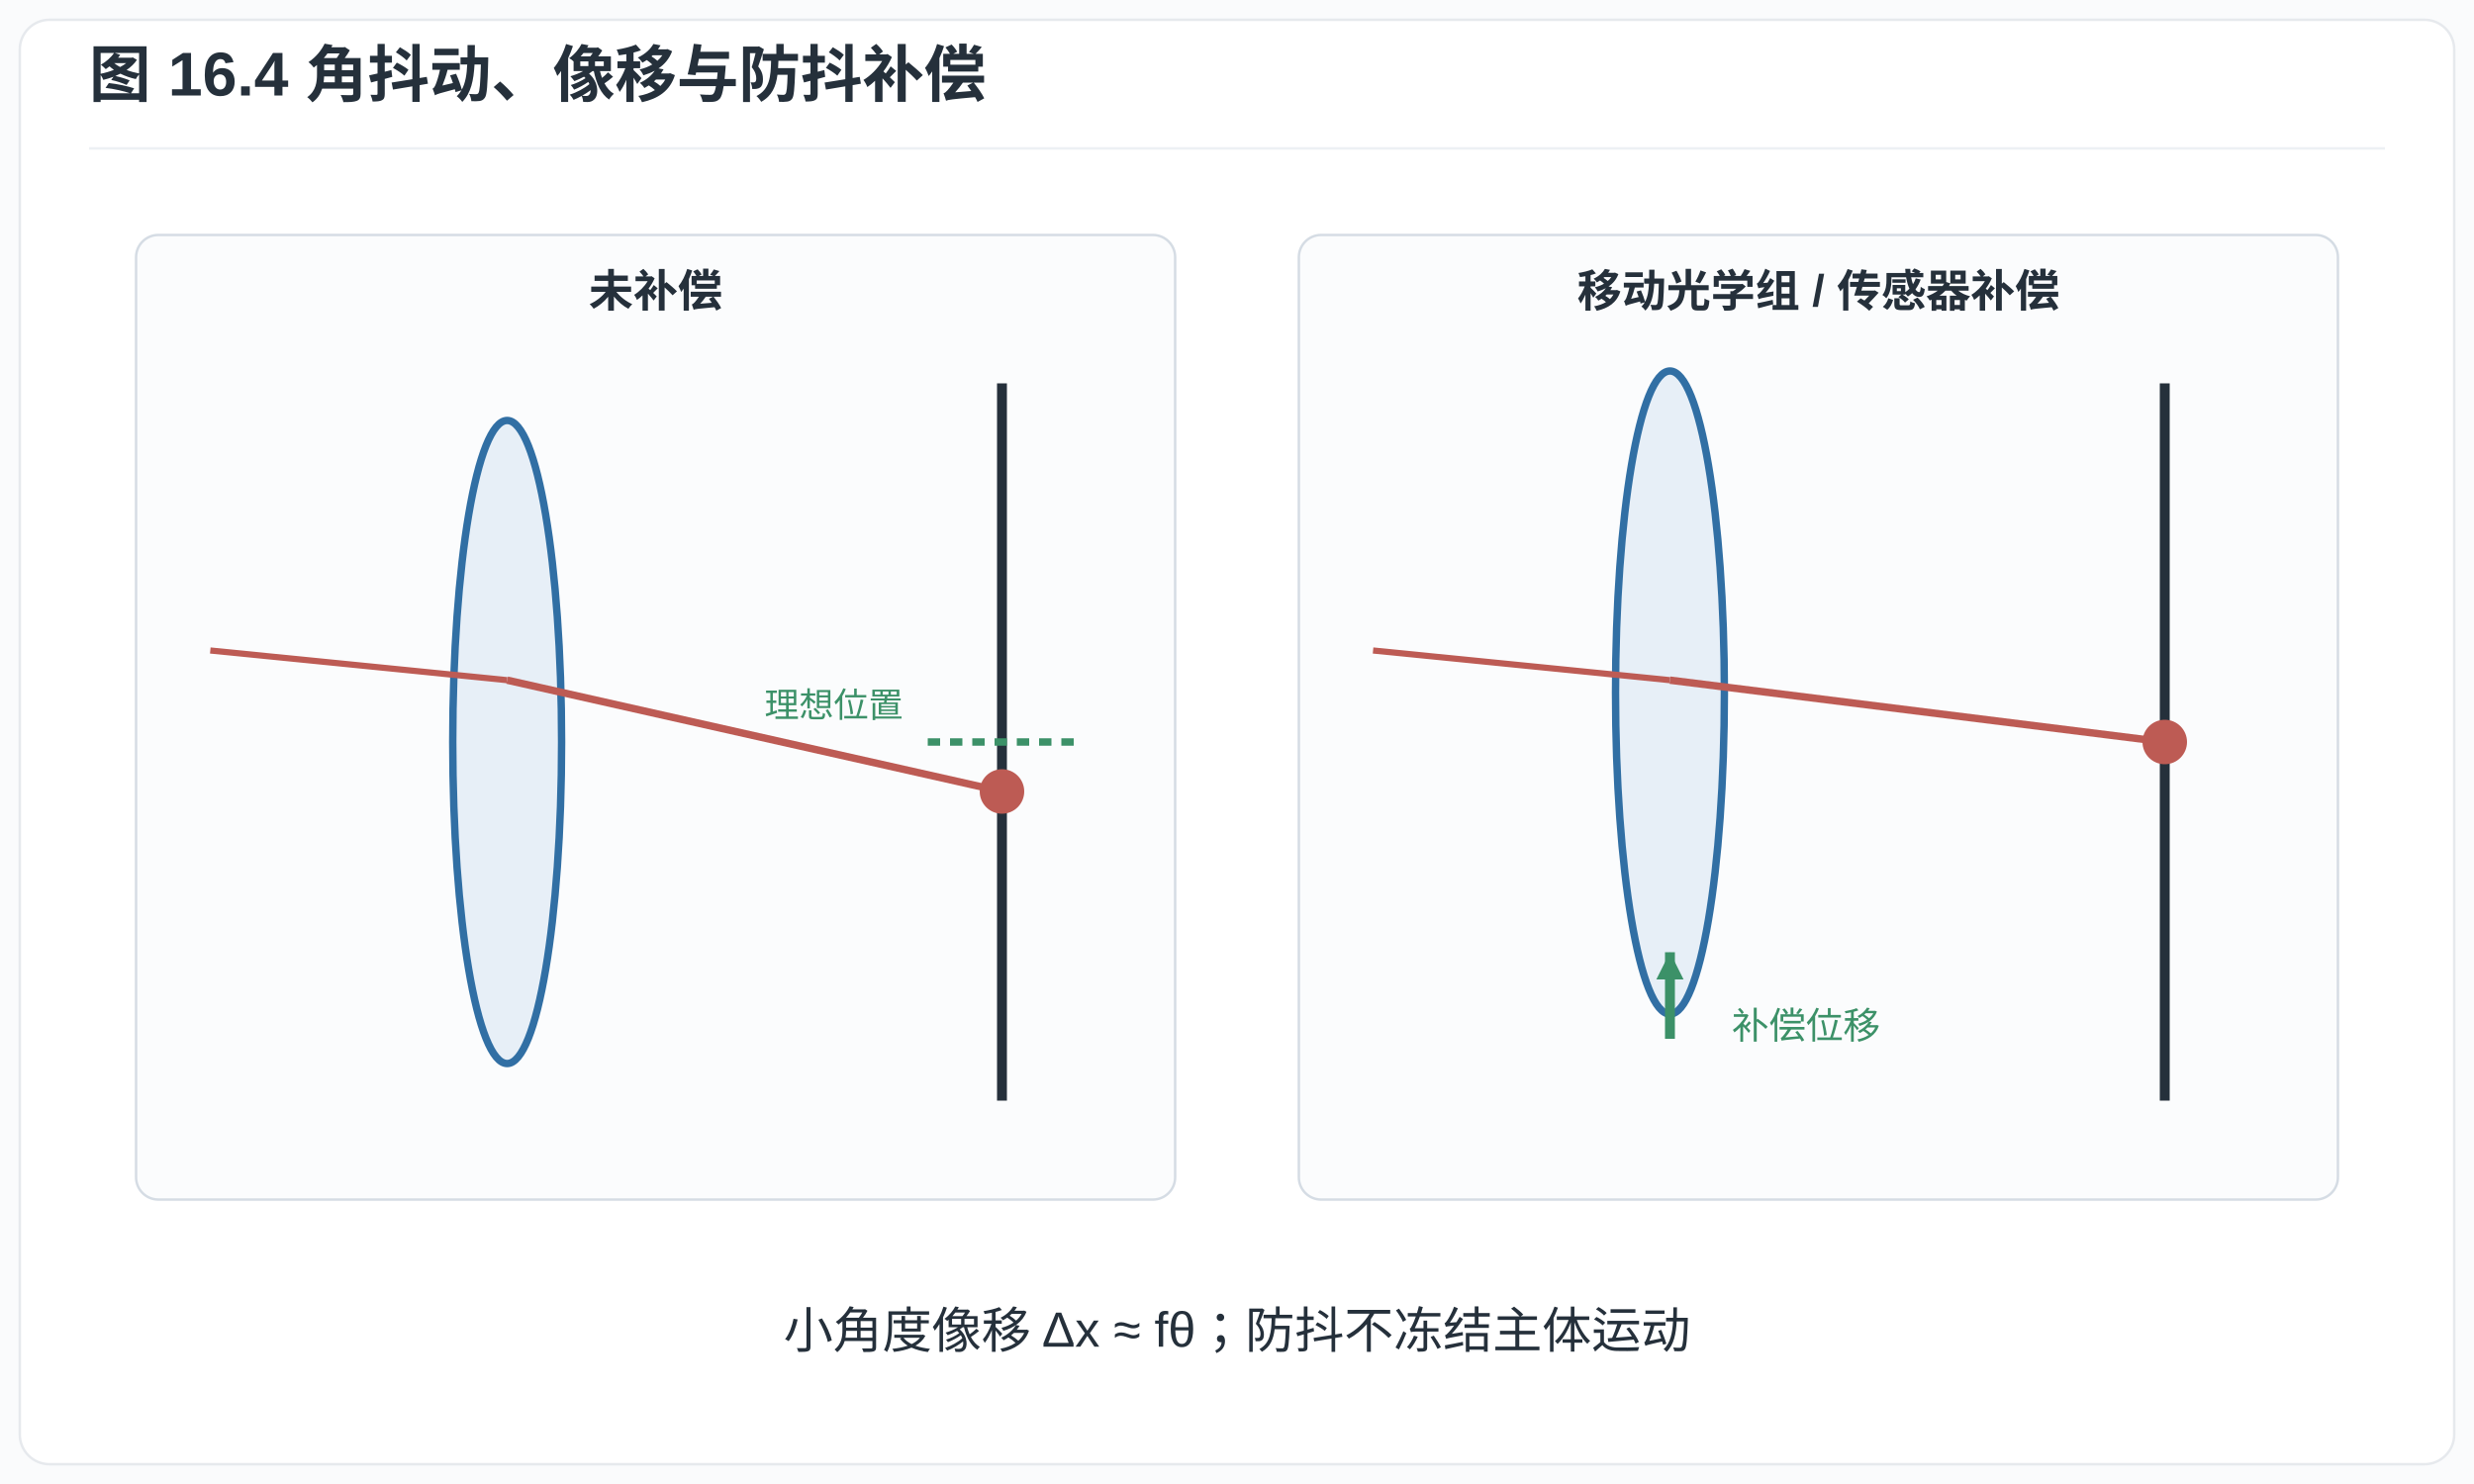
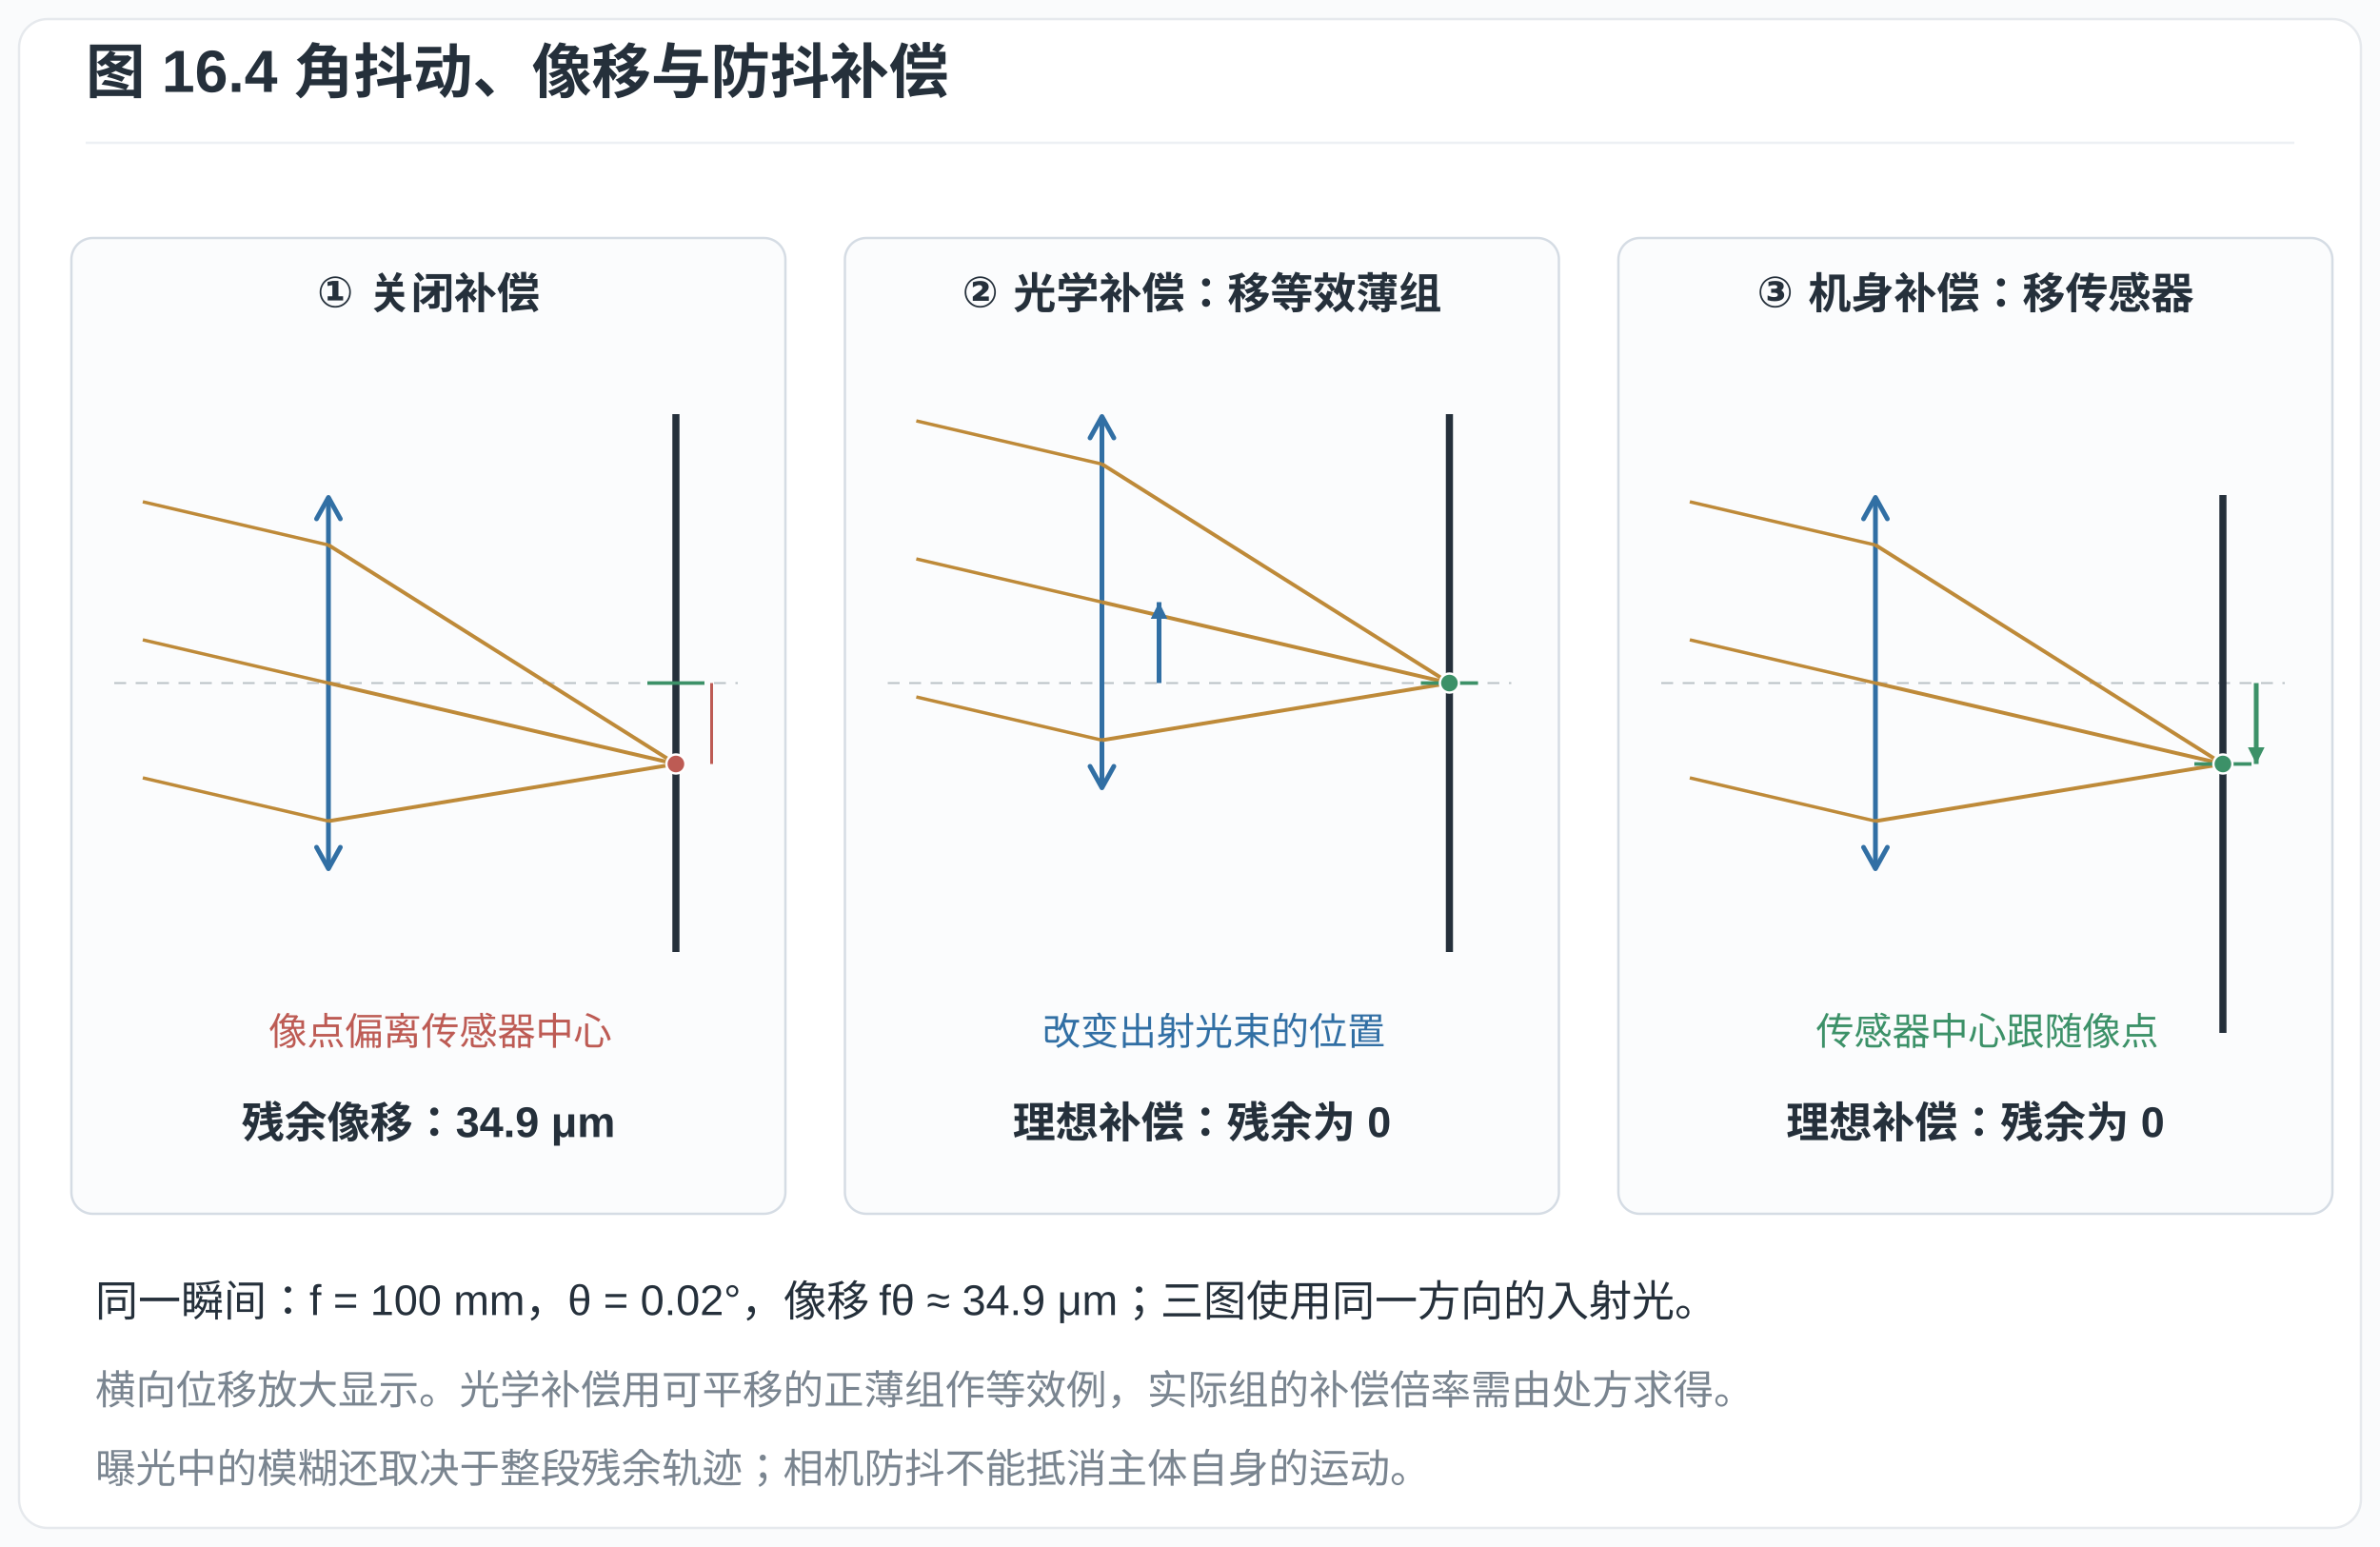
- <svg xmlns="http://www.w3.org/2000/svg" width="1000" height="600" viewBox="0 0 1000 600" role="img" aria-label="图 16.4  角抖动、像移与防抖补偿">
+ <svg xmlns="http://www.w3.org/2000/svg" width="1000" height="650" viewBox="0 0 1000 650" role="img" aria-label="图 16.4  角抖动、像移与防抖补偿">
  <defs>
    <marker id="arrow" markerWidth="9" markerHeight="9" refX="7" refY="3" orient="auto" markerUnits="strokeWidth">
      <path d="M0,0 L0,6 L8,3 z" fill="context-stroke" />
    </marker>
    <marker id="arrow-open" markerWidth="9" markerHeight="9" refX="7" refY="3" orient="auto" markerUnits="strokeWidth">
      <path d="M0,0 L8,3 L0,6" fill="none" stroke="context-stroke" />
    </marker>
  </defs>
-   <rect width="1000" height="600" fill="#fafbfc" />
-   <rect x="8" y="8" width="984" height="584" rx="12" fill="#fff" stroke="#e6e9ed" />
+   <rect width="1000" height="650" fill="#fafbfc" />
+   <rect x="8" y="8" width="984" height="634" rx="12" fill="#fff" stroke="#e6e9ed" />
  <text x="36.00" y="39.00" fill="#25303b" font-size="25" font-weight="600" text-anchor="start" font-family="Arial, PingFang SC, Hiragino Sans GB, sans-serif">图 16.4  角抖动、像移与防抖补偿</text>
  <line x1="36.00" y1="60.00" x2="964.00" y2="60.00" stroke="#edf0f4" stroke-width="1" opacity="1.0" />
-   <rect x="55.00" y="95.00" width="420.00" height="390.00" rx="9" fill="#fbfcfd" stroke="#d5dce4" stroke-width="1" opacity="1.0" />
-   <text x="265.00" y="124.00" fill="#25303b" font-size="18" font-weight="600" text-anchor="middle" font-family="Arial, PingFang SC, Hiragino Sans GB, sans-serif">未补偿</text>
-   <rect x="525.00" y="95.00" width="420.00" height="390.00" rx="9" fill="#fbfcfd" stroke="#d5dce4" stroke-width="1" opacity="1.0" />
-   <text x="735.00" y="124.00" fill="#25303b" font-size="18" font-weight="600" text-anchor="middle" font-family="Arial, PingFang SC, Hiragino Sans GB, sans-serif">移动光学组 / 传感器补偿</text>
-   <ellipse cx="205.00" cy="300.00" rx="22.00" ry="130.00" fill="#e7eff7" stroke="#316fa4" stroke-width="3" opacity="1.0" />
-   <line x1="405.00" y1="155.00" x2="405.00" y2="445.00" stroke="#25303b" stroke-width="4" opacity="1.0" />
-   <line x1="85.00" y1="263.00" x2="205.00" y2="275.00" stroke="#bd5b54" stroke-width="2.5" opacity="1.0" />
-   <line x1="205.00" y1="275.00" x2="405.00" y2="320.00" stroke="#bd5b54" stroke-width="3" opacity="1.0" />
-   <circle cx="405.00" cy="320.00" r="8.00" fill="#bd5b54" stroke="#bd5b54" stroke-width="2" opacity="1.0" />
-   <line x1="375.00" y1="300.00" x2="435.00" y2="300.00" stroke="#3c9168" stroke-width="3" opacity="1.0" stroke-dasharray="5 4" />
-   <text x="365.00" y="290.00" fill="#3c9168" font-size="14" font-weight="400" text-anchor="end" font-family="Arial, PingFang SC, Hiragino Sans GB, sans-serif">理想位置</text>
-   <ellipse cx="675.00" cy="280.00" rx="22.00" ry="130.00" fill="#e7eff7" stroke="#316fa4" stroke-width="3" opacity="1.0" />
-   <line x1="875.00" y1="155.00" x2="875.00" y2="445.00" stroke="#25303b" stroke-width="4" opacity="1.0" />
-   <line x1="555.00" y1="263.00" x2="675.00" y2="275.00" stroke="#bd5b54" stroke-width="2.5" opacity="1.0" />
-   <line x1="675.00" y1="275.00" x2="875.00" y2="300.00" stroke="#bd5b54" stroke-width="3" opacity="1.0" />
-   <circle cx="875.00" cy="300.00" r="8.00" fill="#bd5b54" stroke="#bd5b54" stroke-width="2" opacity="1.0" />
+   <rect x="30.00" y="100.00" width="300.00" height="410.00" rx="9" fill="#fbfcfd" stroke="#d5dce4" stroke-width="1" opacity="1.0" />
+   <text x="180.00" y="129.00" fill="#25303b" font-size="18" font-weight="600" text-anchor="middle" font-family="Arial, PingFang SC, Hiragino Sans GB, sans-serif">① 关闭补偿</text>
+   <line x1="48.00" y1="287.00" x2="310.00" y2="287.00" stroke="#7a8590" stroke-width="0.8" opacity="0.5" stroke-dasharray="5 4" />
+   <line x1="138.00" y1="209.00" x2="138.00" y2="365.00" stroke="#316fa4" stroke-width="2" opacity="1.0" />
+   <polyline points="133.00,218.00 138.00,209.00 143.00,218.00" fill="none" stroke="#316fa4" stroke-width="2" stroke-linejoin="round" stroke-linecap="round" opacity="1.0" />
+   <polyline points="133.00,356.00 138.00,365.00 143.00,356.00" fill="none" stroke="#316fa4" stroke-width="2" stroke-linejoin="round" stroke-linecap="round" opacity="1.0" />
+   <line x1="284.00" y1="174.00" x2="284.00" y2="400.00" stroke="#25303b" stroke-width="3" opacity="1.0" />
+   <line x1="60.00" y1="210.84" x2="138.00" y2="229.00" stroke="#be8a39" stroke-width="1.4" opacity="1.0" />
+   <line x1="138.00" y1="229.00" x2="284.00" y2="321.00" stroke="#be8a39" stroke-width="1.6" opacity="1.0" />
+   <line x1="60.00" y1="268.84" x2="138.00" y2="287.00" stroke="#be8a39" stroke-width="1.4" opacity="1.0" />
+   <line x1="138.00" y1="287.00" x2="284.00" y2="321.00" stroke="#be8a39" stroke-width="1.6" opacity="1.0" />
+   <line x1="60.00" y1="326.84" x2="138.00" y2="345.00" stroke="#be8a39" stroke-width="1.4" opacity="1.0" />
+   <line x1="138.00" y1="345.00" x2="284.00" y2="321.00" stroke="#be8a39" stroke-width="1.6" opacity="1.0" />
+   <line x1="272.00" y1="287.00" x2="296.00" y2="287.00" stroke="#3c9168" stroke-width="1.5" opacity="1.0" />
+   <circle cx="284.00" cy="321.00" r="4.00" fill="#bd5b54" stroke="#fff" stroke-width="1" opacity="1.0" />
+   <line x1="299.00" y1="287.00" x2="299.00" y2="321.00" stroke="#bd5b54" stroke-width="1.2" opacity="1.0" />
+   <text x="185.00" y="439.00" fill="#bd5b54" font-size="16" font-weight="400" text-anchor="middle" font-family="Arial, PingFang SC, Hiragino Sans GB, sans-serif">像点偏离传感器中心</text>
+   <text x="180.00" y="478.00" fill="#25303b" font-size="18" font-weight="600" text-anchor="middle" font-family="Arial, PingFang SC, Hiragino Sans GB, sans-serif">残余像移：34.9 μm</text>
+   <rect x="355.00" y="100.00" width="300.00" height="410.00" rx="9" fill="#fbfcfd" stroke="#d5dce4" stroke-width="1" opacity="1.0" />
+   <text x="505.00" y="129.00" fill="#25303b" font-size="18" font-weight="600" text-anchor="middle" font-family="Arial, PingFang SC, Hiragino Sans GB, sans-serif">② 光学补偿：移等效薄组</text>
+   <line x1="373.00" y1="287.00" x2="635.00" y2="287.00" stroke="#7a8590" stroke-width="0.8" opacity="0.5" stroke-dasharray="5 4" />
+   <line x1="463.00" y1="175.00" x2="463.00" y2="331.00" stroke="#316fa4" stroke-width="2" opacity="1.0" />
+   <polyline points="458.00,184.00 463.00,175.00 468.00,184.00" fill="none" stroke="#316fa4" stroke-width="2" stroke-linejoin="round" stroke-linecap="round" opacity="1.0" />
+   <polyline points="458.00,322.00 463.00,331.00 468.00,322.00" fill="none" stroke="#316fa4" stroke-width="2" stroke-linejoin="round" stroke-linecap="round" opacity="1.0" />
+   <line x1="609.00" y1="174.00" x2="609.00" y2="400.00" stroke="#25303b" stroke-width="3" opacity="1.0" />
+   <line x1="385.00" y1="176.84" x2="463.00" y2="195.00" stroke="#be8a39" stroke-width="1.4" opacity="1.0" />
+   <line x1="463.00" y1="195.00" x2="609.00" y2="287.00" stroke="#be8a39" stroke-width="1.6" opacity="1.0" />
+   <line x1="385.00" y1="234.84" x2="463.00" y2="253.00" stroke="#be8a39" stroke-width="1.4" opacity="1.0" />
+   <line x1="463.00" y1="253.00" x2="609.00" y2="287.00" stroke="#be8a39" stroke-width="1.6" opacity="1.0" />
+   <line x1="385.00" y1="292.84" x2="463.00" y2="311.00" stroke="#be8a39" stroke-width="1.4" opacity="1.0" />
+   <line x1="463.00" y1="311.00" x2="609.00" y2="287.00" stroke="#be8a39" stroke-width="1.6" opacity="1.0" />
+   <line x1="597.00" y1="287.00" x2="621.00" y2="287.00" stroke="#3c9168" stroke-width="1.5" opacity="1.0" />
+   <circle cx="609.00" cy="287.00" r="4.00" fill="#3c9168" stroke="#fff" stroke-width="1" opacity="1.0" />
  <defs>
-     <marker id="arrow-3c9168-4" markerWidth="13" markerHeight="13" refX="12" refY="6.5" orient="auto" markerUnits="userSpaceOnUse">
-       <path d="M1 1L12 6.5L1 12Z" fill="#3c9168" />
+     <marker id="arrow-316fa4-2" markerWidth="9" markerHeight="9" refX="8" refY="4.5" orient="auto" markerUnits="userSpaceOnUse">
+       <path d="M1 1L8 4.5L1 8Z" fill="#316fa4" />
    </marker>
  </defs>
-   <line x1="675.00" y1="420.00" x2="675.00" y2="385.00" stroke="#3c9168" stroke-width="4" opacity="1.0" marker-end="url(#arrow-3c9168-4)" />
-   <text x="700.00" y="420.00" fill="#3c9168" font-size="15" font-weight="400" text-anchor="start" font-family="Arial, PingFang SC, Hiragino Sans GB, sans-serif">补偿位移</text>
-   <text x="500.00" y="545.00" fill="#25303b" font-size="20" font-weight="400" text-anchor="middle" font-family="Arial, PingFang SC, Hiragino Sans GB, sans-serif">小角度像移 Δx ≈ fθ；防抖不冻结主体运动</text>
+   <line x1="487.00" y1="287.00" x2="487.00" y2="253.00" stroke="#316fa4" stroke-width="2" opacity="1.0" marker-end="url(#arrow-316fa4-2)" />
+   <text x="510.00" y="439.00" fill="#316fa4" font-size="16" font-weight="400" text-anchor="middle" font-family="Arial, PingFang SC, Hiragino Sans GB, sans-serif">改变出射光束的位置</text>
+   <text x="505.00" y="478.00" fill="#25303b" font-size="18" font-weight="600" text-anchor="middle" font-family="Arial, PingFang SC, Hiragino Sans GB, sans-serif">理想补偿：残余为 0</text>
+   <rect x="680.00" y="100.00" width="300.00" height="410.00" rx="9" fill="#fbfcfd" stroke="#d5dce4" stroke-width="1" opacity="1.0" />
+   <text x="830.00" y="129.00" fill="#25303b" font-size="18" font-weight="600" text-anchor="middle" font-family="Arial, PingFang SC, Hiragino Sans GB, sans-serif">③ 机身补偿：移传感器</text>
+   <line x1="698.00" y1="287.00" x2="960.00" y2="287.00" stroke="#7a8590" stroke-width="0.8" opacity="0.5" stroke-dasharray="5 4" />
+   <line x1="788.00" y1="209.00" x2="788.00" y2="365.00" stroke="#316fa4" stroke-width="2" opacity="1.0" />
+   <polyline points="783.00,218.00 788.00,209.00 793.00,218.00" fill="none" stroke="#316fa4" stroke-width="2" stroke-linejoin="round" stroke-linecap="round" opacity="1.0" />
+   <polyline points="783.00,356.00 788.00,365.00 793.00,356.00" fill="none" stroke="#316fa4" stroke-width="2" stroke-linejoin="round" stroke-linecap="round" opacity="1.0" />
+   <line x1="934.00" y1="208.00" x2="934.00" y2="434.00" stroke="#25303b" stroke-width="3" opacity="1.0" />
+   <line x1="710.00" y1="210.84" x2="788.00" y2="229.00" stroke="#be8a39" stroke-width="1.4" opacity="1.0" />
+   <line x1="788.00" y1="229.00" x2="934.00" y2="321.00" stroke="#be8a39" stroke-width="1.6" opacity="1.0" />
+   <line x1="710.00" y1="268.84" x2="788.00" y2="287.00" stroke="#be8a39" stroke-width="1.4" opacity="1.0" />
+   <line x1="788.00" y1="287.00" x2="934.00" y2="321.00" stroke="#be8a39" stroke-width="1.6" opacity="1.0" />
+   <line x1="710.00" y1="326.84" x2="788.00" y2="345.00" stroke="#be8a39" stroke-width="1.4" opacity="1.0" />
+   <line x1="788.00" y1="345.00" x2="934.00" y2="321.00" stroke="#be8a39" stroke-width="1.6" opacity="1.0" />
+   <line x1="922.00" y1="321.00" x2="946.00" y2="321.00" stroke="#3c9168" stroke-width="1.5" opacity="1.0" />
+   <circle cx="934.00" cy="321.00" r="4.00" fill="#3c9168" stroke="#fff" stroke-width="1" opacity="1.0" />
+   <defs>
+     <marker id="arrow-3c9168-2" markerWidth="9" markerHeight="9" refX="8" refY="4.5" orient="auto" markerUnits="userSpaceOnUse">
+       <path d="M1 1L8 4.5L1 8Z" fill="#3c9168" />
+     </marker>
+   </defs>
+   <line x1="948.00" y1="287.00" x2="948.00" y2="321.00" stroke="#3c9168" stroke-width="2" opacity="1.0" marker-end="url(#arrow-3c9168-2)" />
+   <text x="835.00" y="439.00" fill="#3c9168" font-size="16" font-weight="400" text-anchor="middle" font-family="Arial, PingFang SC, Hiragino Sans GB, sans-serif">传感器中心跟随像点</text>
+   <text x="830.00" y="478.00" fill="#25303b" font-size="18" font-weight="600" text-anchor="middle" font-family="Arial, PingFang SC, Hiragino Sans GB, sans-serif">理想补偿：残余为 0</text>
+   <text x="40.00" y="553.00" fill="#25303b" font-size="18" font-weight="400" text-anchor="start" font-family="Arial, PingFang SC, Hiragino Sans GB, sans-serif">同一瞬间：f = 100 mm，θ = 0.02°，像移 fθ ≈ 34.9 μm；三图使用同一方向的入射光。</text>
+   <text x="40.00" y="590.00" fill="#7a8590" font-size="17" font-weight="400" text-anchor="start" font-family="Arial, PingFang SC, Hiragino Sans GB, sans-serif">横向位移放大显示。光学补偿用可平移的正薄组作等效例，实际组的补偿倍率需由处方求得。</text>
+   <text x="40.00" y="623.00" fill="#7a8590" font-size="17" font-weight="400" text-anchor="start" font-family="Arial, PingFang SC, Hiragino Sans GB, sans-serif">曝光中的模糊还取决于整段残余轨迹；相机防抖不能抵消主体自身的运动。</text>
</svg>
